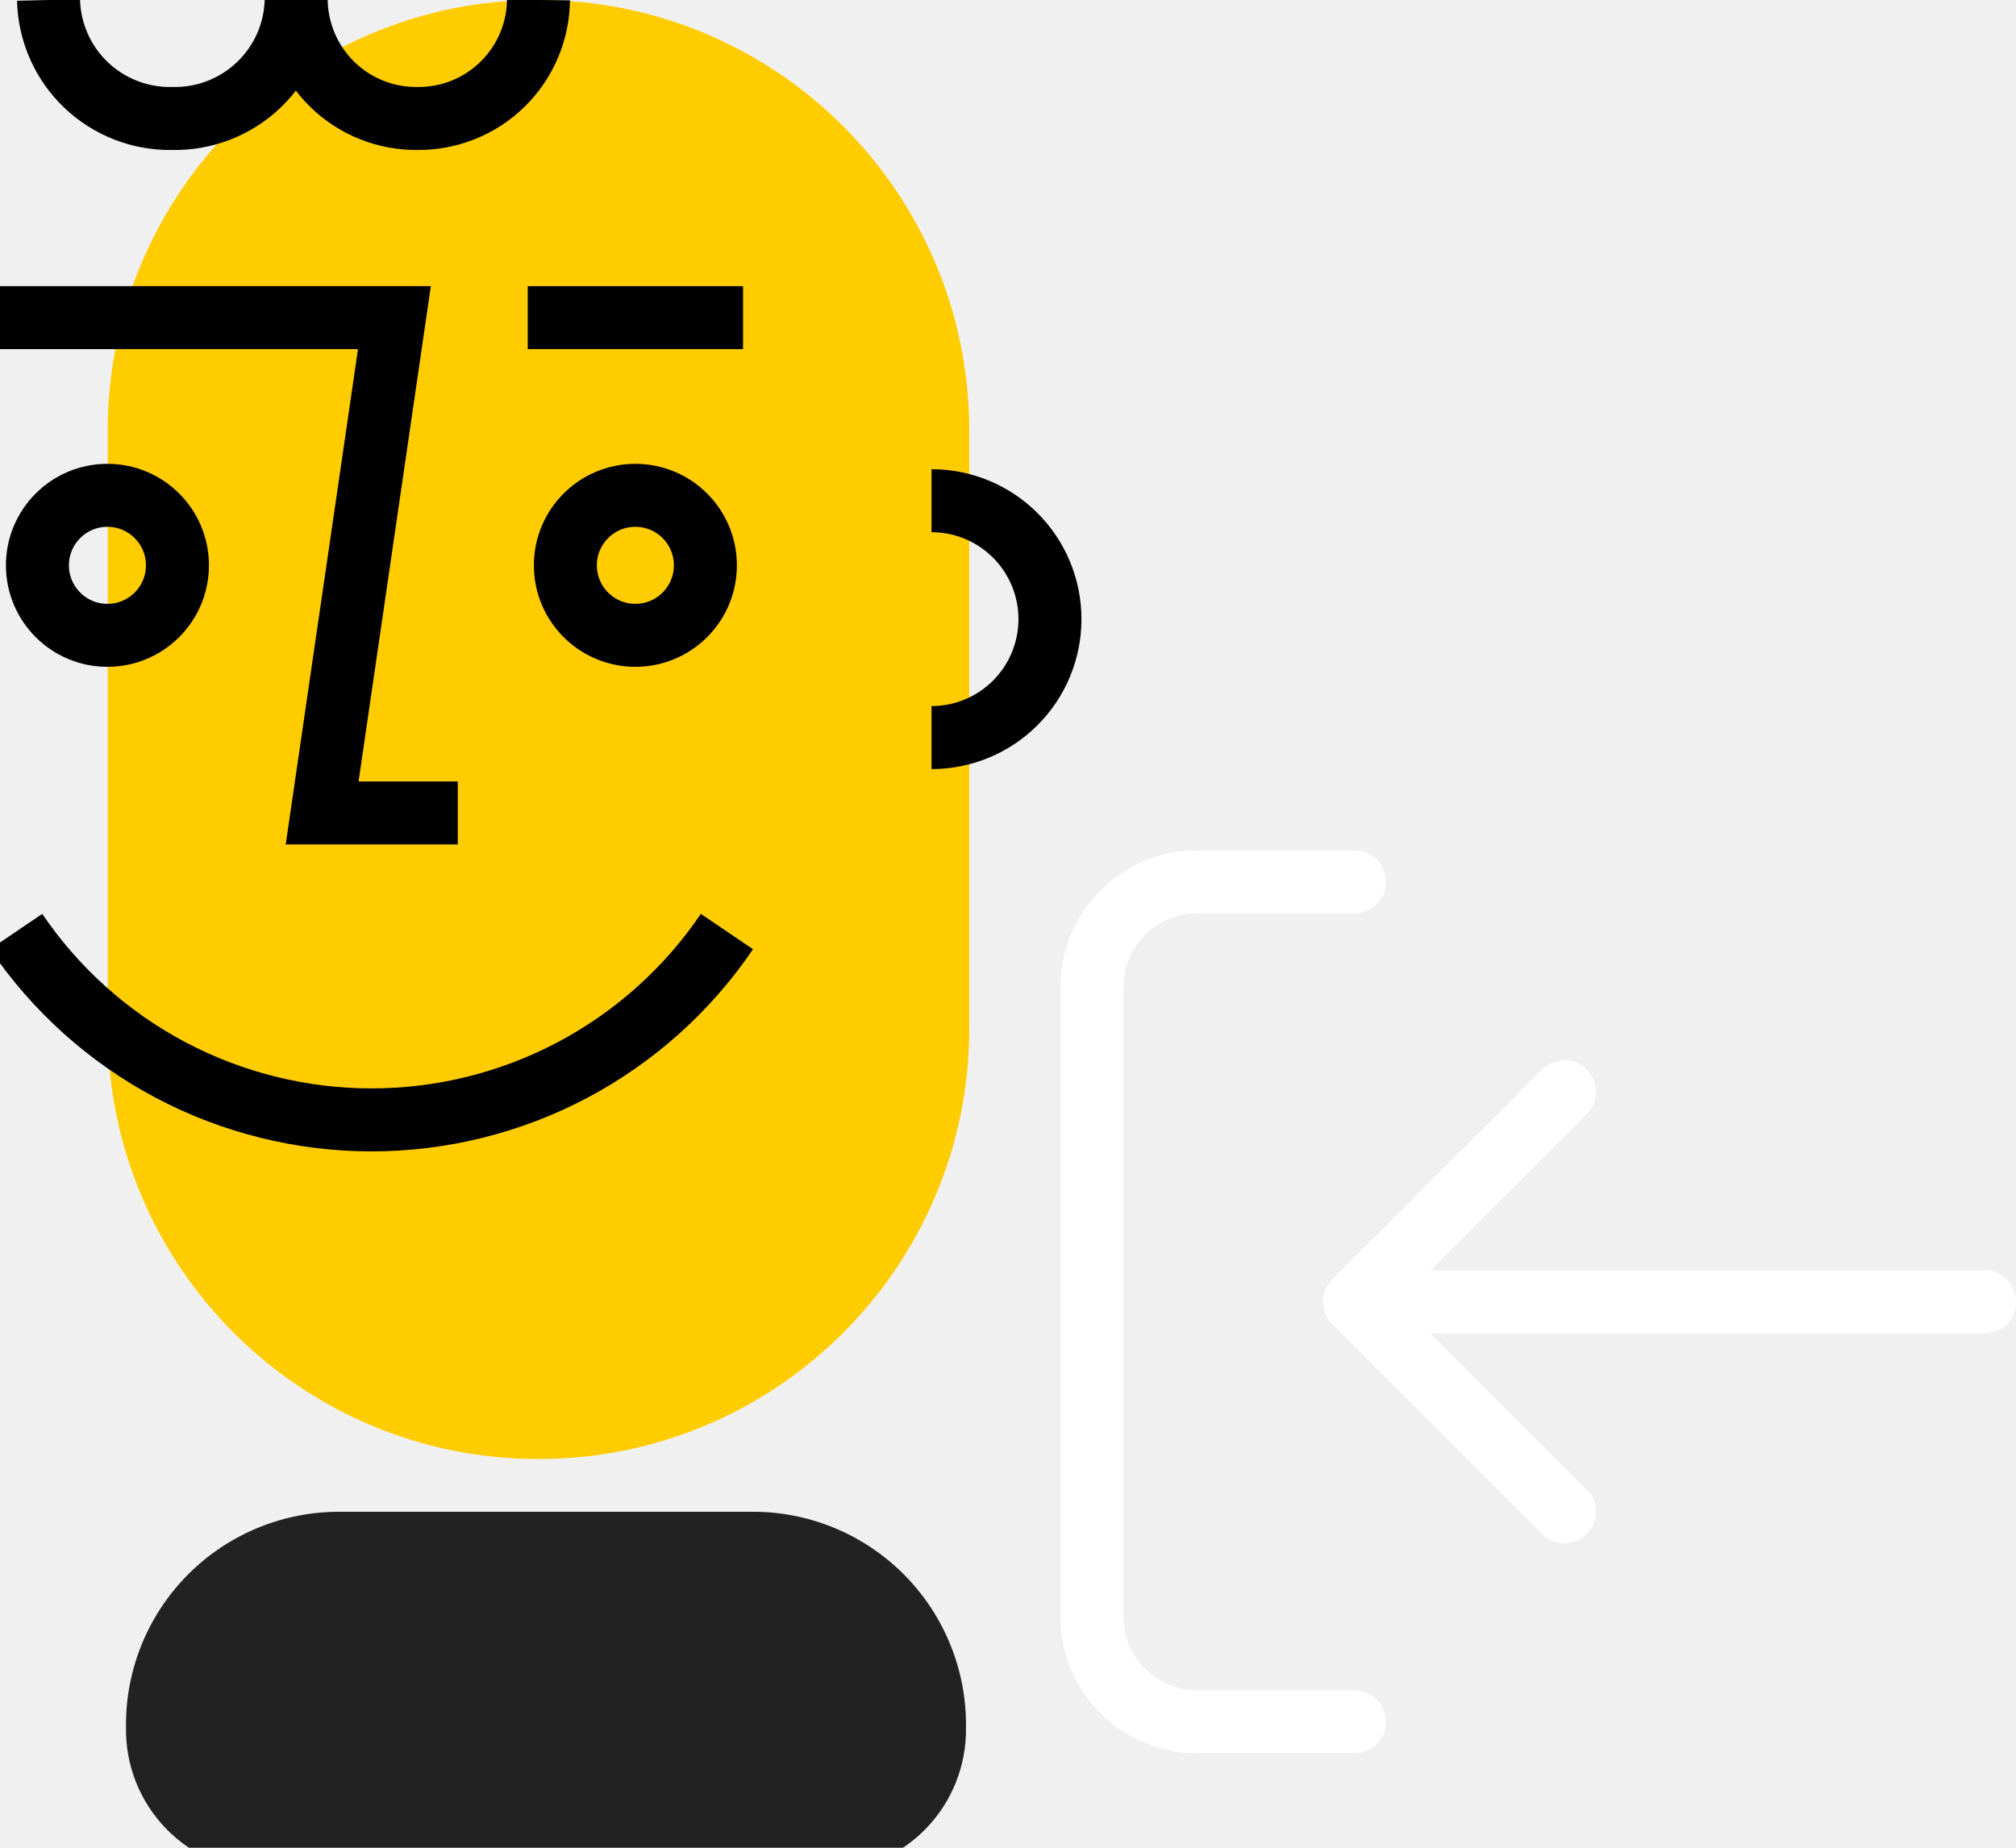
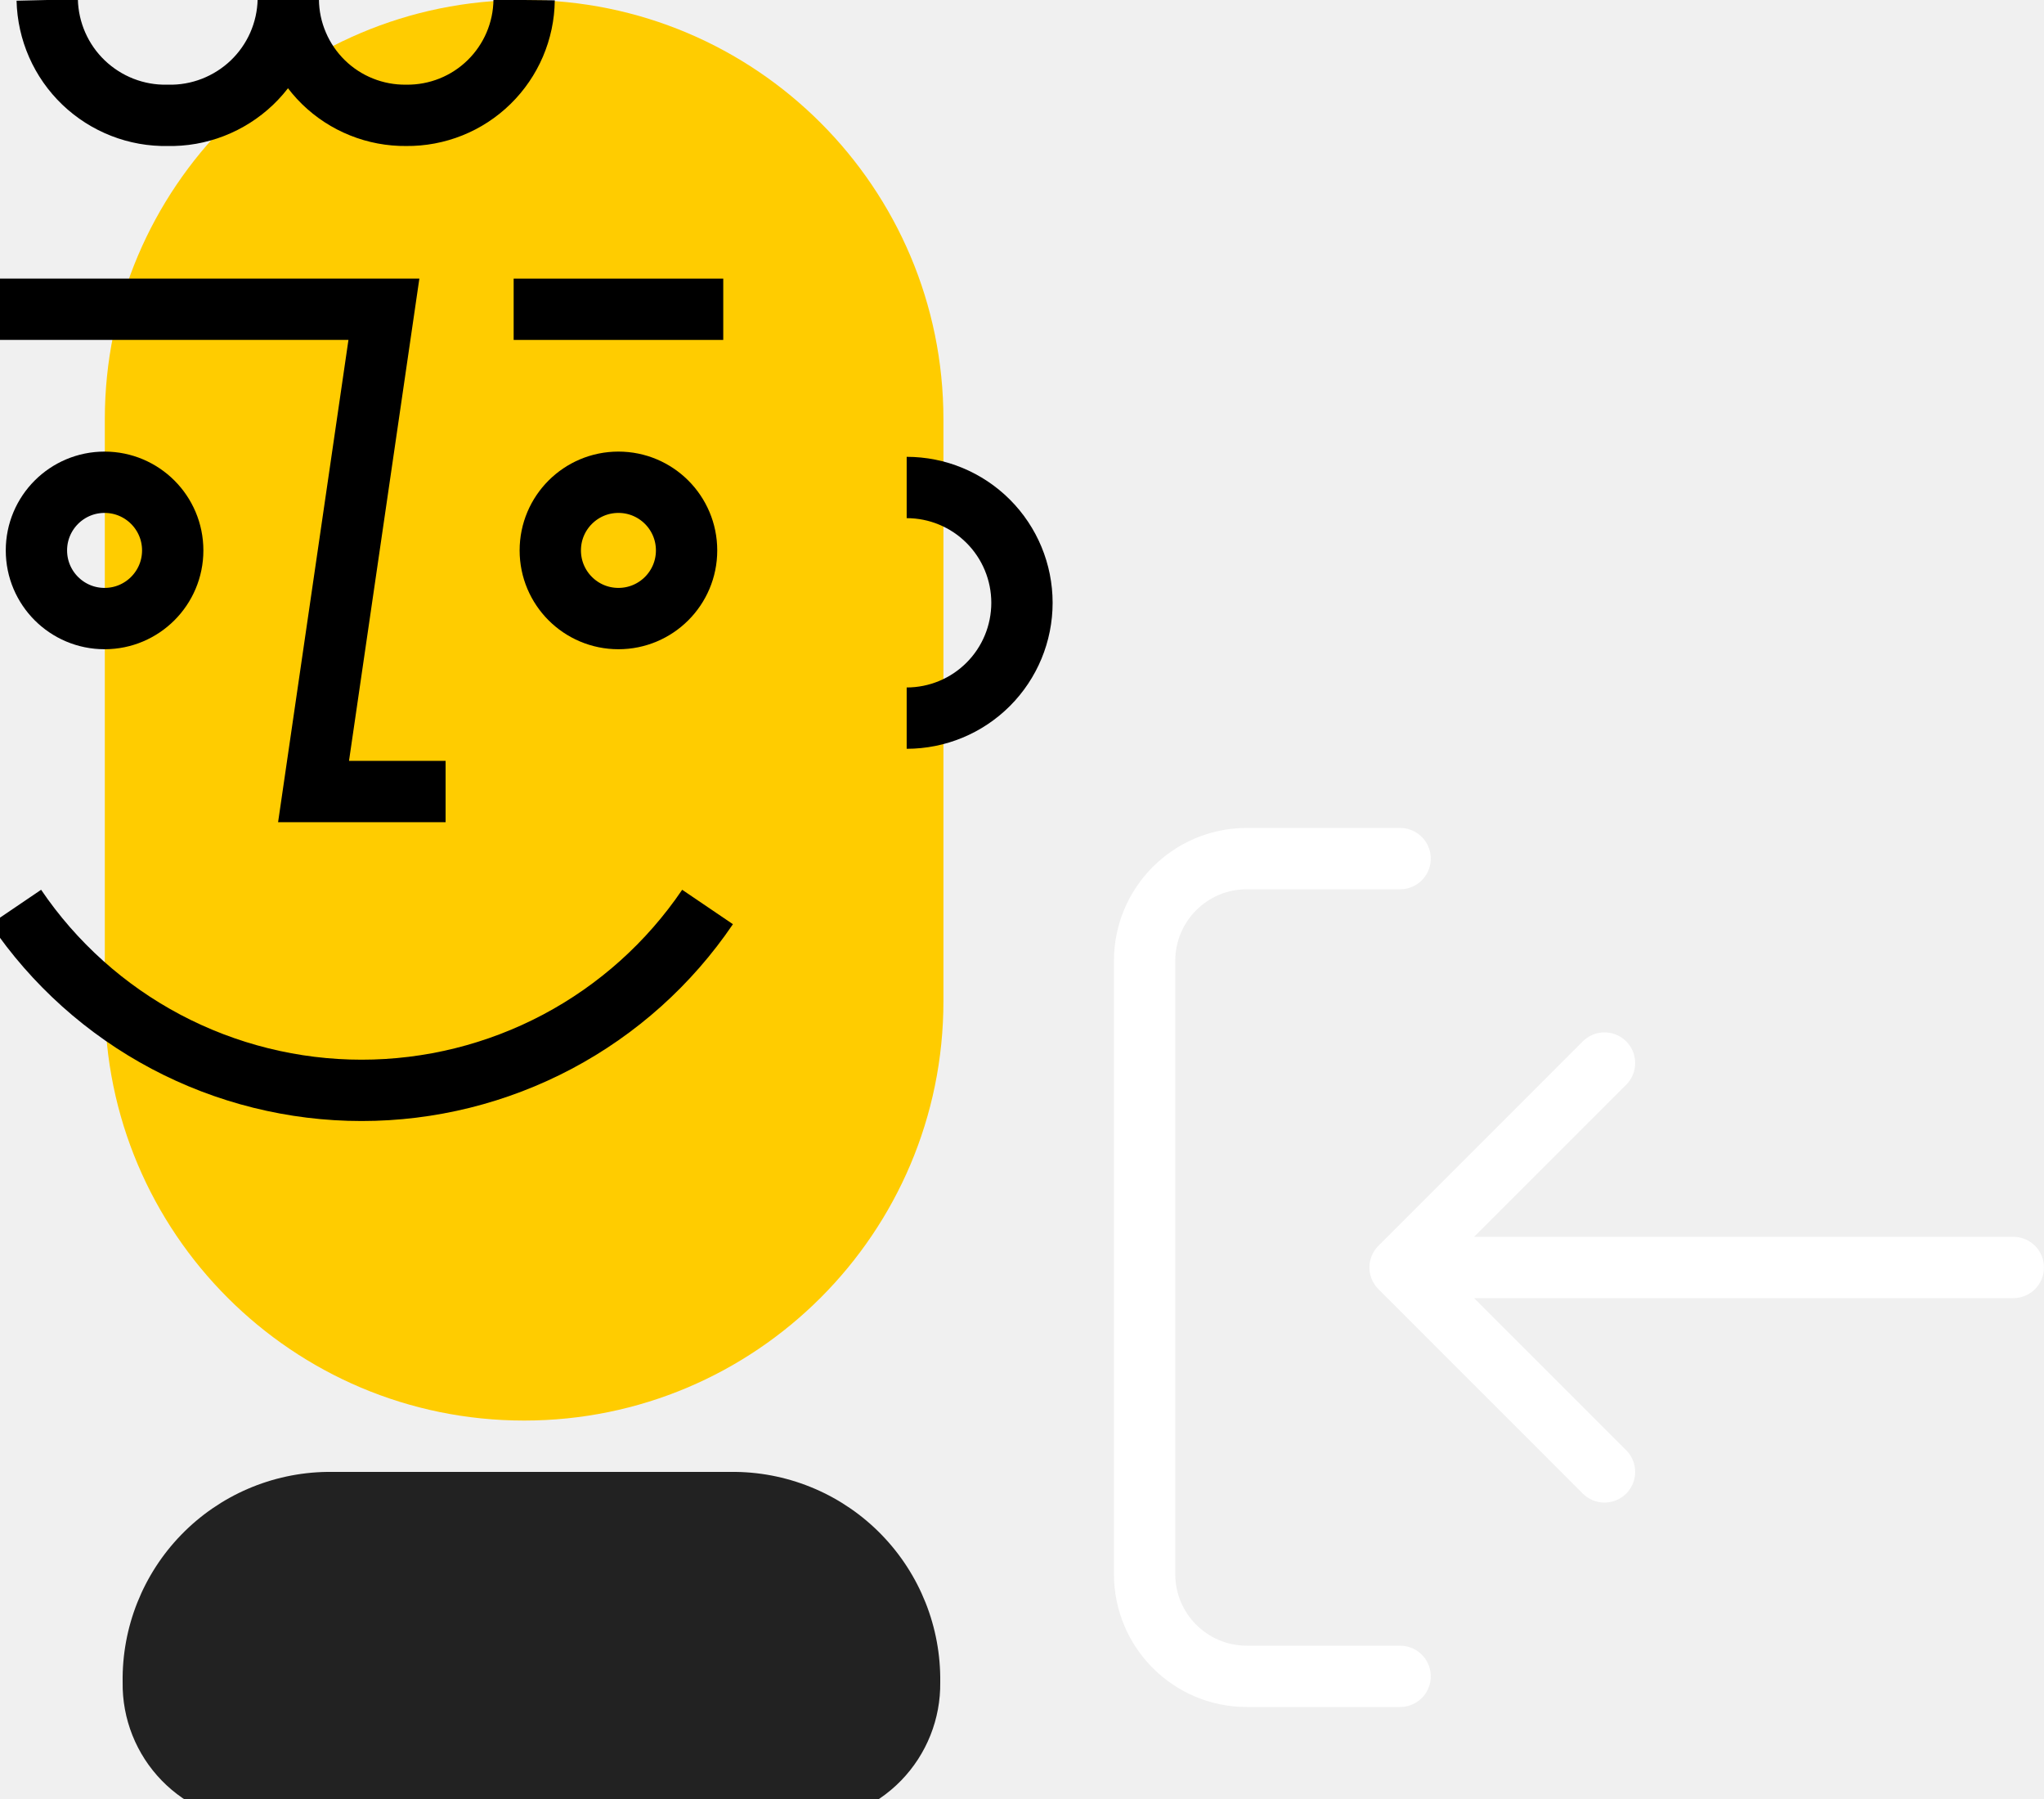
- <svg xmlns="http://www.w3.org/2000/svg" width="48" height="44" viewBox="0 0 48 44" fill="none">
+ <svg xmlns="http://www.w3.org/2000/svg" width="50" height="44" viewBox="0 0 50 44" fill="none">
  <g clip-path="url(#clip0_1114_714)">
-     <path d="M32.25 21H28.5C27.119 21 26 22.119 26 23.5L26 38.5C26 39.881 27.119 41 28.5 41H32.25M37.25 36L32.25 31M32.25 31L37.25 26M32.25 31H47.25" stroke="white" stroke-width="1.5" stroke-linecap="round" stroke-linejoin="round" />
+     <path d="M34.249 21H30.499C29.118 21 27.999 22.119 27.999 23.5L27.999 38.5C27.999 39.881 29.118 41 30.499 41H34.249M39.249 36L34.249 31M34.249 31L39.249 26M34.249 31H49.249" stroke="white" stroke-width="1.5" stroke-linecap="round" stroke-linejoin="round" />
    <path d="M12.822 0H12.82C7.156 0 2.564 4.592 2.564 10.256V24.488C2.564 30.152 7.156 34.744 12.82 34.744H12.822C18.486 34.744 23.078 30.152 23.078 24.488V10.256C23.078 4.592 18.486 0 12.822 0Z" fill="#FFCC00" />
    <path d="M0 7.564H9.391L7.67 19.359H10.9" stroke="black" stroke-width="1.5" />
    <path d="M2.558 15.129C3.478 15.129 4.225 14.383 4.225 13.462C4.225 12.541 3.478 11.795 2.558 11.795C1.637 11.795 0.891 12.541 0.891 13.462C0.891 14.383 1.637 15.129 2.558 15.129Z" stroke="black" stroke-width="1.5" />
    <path d="M15.128 15.129C16.049 15.129 16.795 14.383 16.795 13.462C16.795 12.541 16.049 11.795 15.128 11.795C14.207 11.795 13.461 12.541 13.461 13.462C13.461 14.383 14.207 15.129 15.128 15.129Z" stroke="black" stroke-width="1.5" />
    <path d="M22.179 17.564C22.927 17.564 23.644 17.267 24.173 16.738C24.702 16.209 24.999 15.492 24.999 14.743C24.999 13.995 24.702 13.278 24.173 12.749C23.644 12.22 22.927 11.923 22.179 11.923" stroke="black" stroke-width="1.5" />
    <path d="M1.155 0C1.173 0.764 1.492 1.491 2.044 2.019C2.597 2.548 3.336 2.837 4.1 2.821C4.479 2.83 4.856 2.764 5.21 2.626C5.563 2.489 5.886 2.284 6.161 2.022C6.435 1.76 6.655 1.447 6.808 1.1C6.961 0.753 7.044 0.379 7.052 0C7.056 0.375 7.134 0.745 7.282 1.089C7.429 1.434 7.643 1.746 7.91 2.008C8.178 2.27 8.495 2.477 8.843 2.616C9.191 2.756 9.563 2.825 9.937 2.821C10.694 2.829 11.423 2.537 11.963 2.008C12.504 1.479 12.813 0.757 12.821 0" stroke="black" stroke-width="1.5" />
    <path d="M12.565 7.564H17.692" stroke="black" stroke-width="1.5" />
    <path d="M17.308 22.183C16.371 23.565 15.11 24.696 13.635 25.478C12.16 26.259 10.516 26.668 8.846 26.668C7.177 26.668 5.533 26.259 4.058 25.478C2.583 24.696 1.322 23.565 0.385 22.183" stroke="black" stroke-width="1.5" />
    <path d="M18.975 10.641H11.283V10.769H18.975V10.641Z" fill="#FFCC00" />
    <path d="M8 36H18C19.345 36.019 20.627 36.572 21.564 37.536C22.502 38.501 23.018 39.798 23 41.143C23.012 42.04 22.668 42.905 22.043 43.548C21.418 44.191 20.563 44.559 19.666 44.572H6.333C5.436 44.559 4.581 44.191 3.956 43.548C3.331 42.905 2.987 42.04 3 41.143C2.981 39.798 3.497 38.501 4.435 37.536C5.372 36.572 6.655 36.019 8 36Z" fill="#222222" />
  </g>
  <defs>
    <clipPath id="clip0_1114_714">
-       <rect width="48" height="44" fill="white" />
+       <rect width="50" height="44" fill="white" />
    </clipPath>
  </defs>
</svg>
